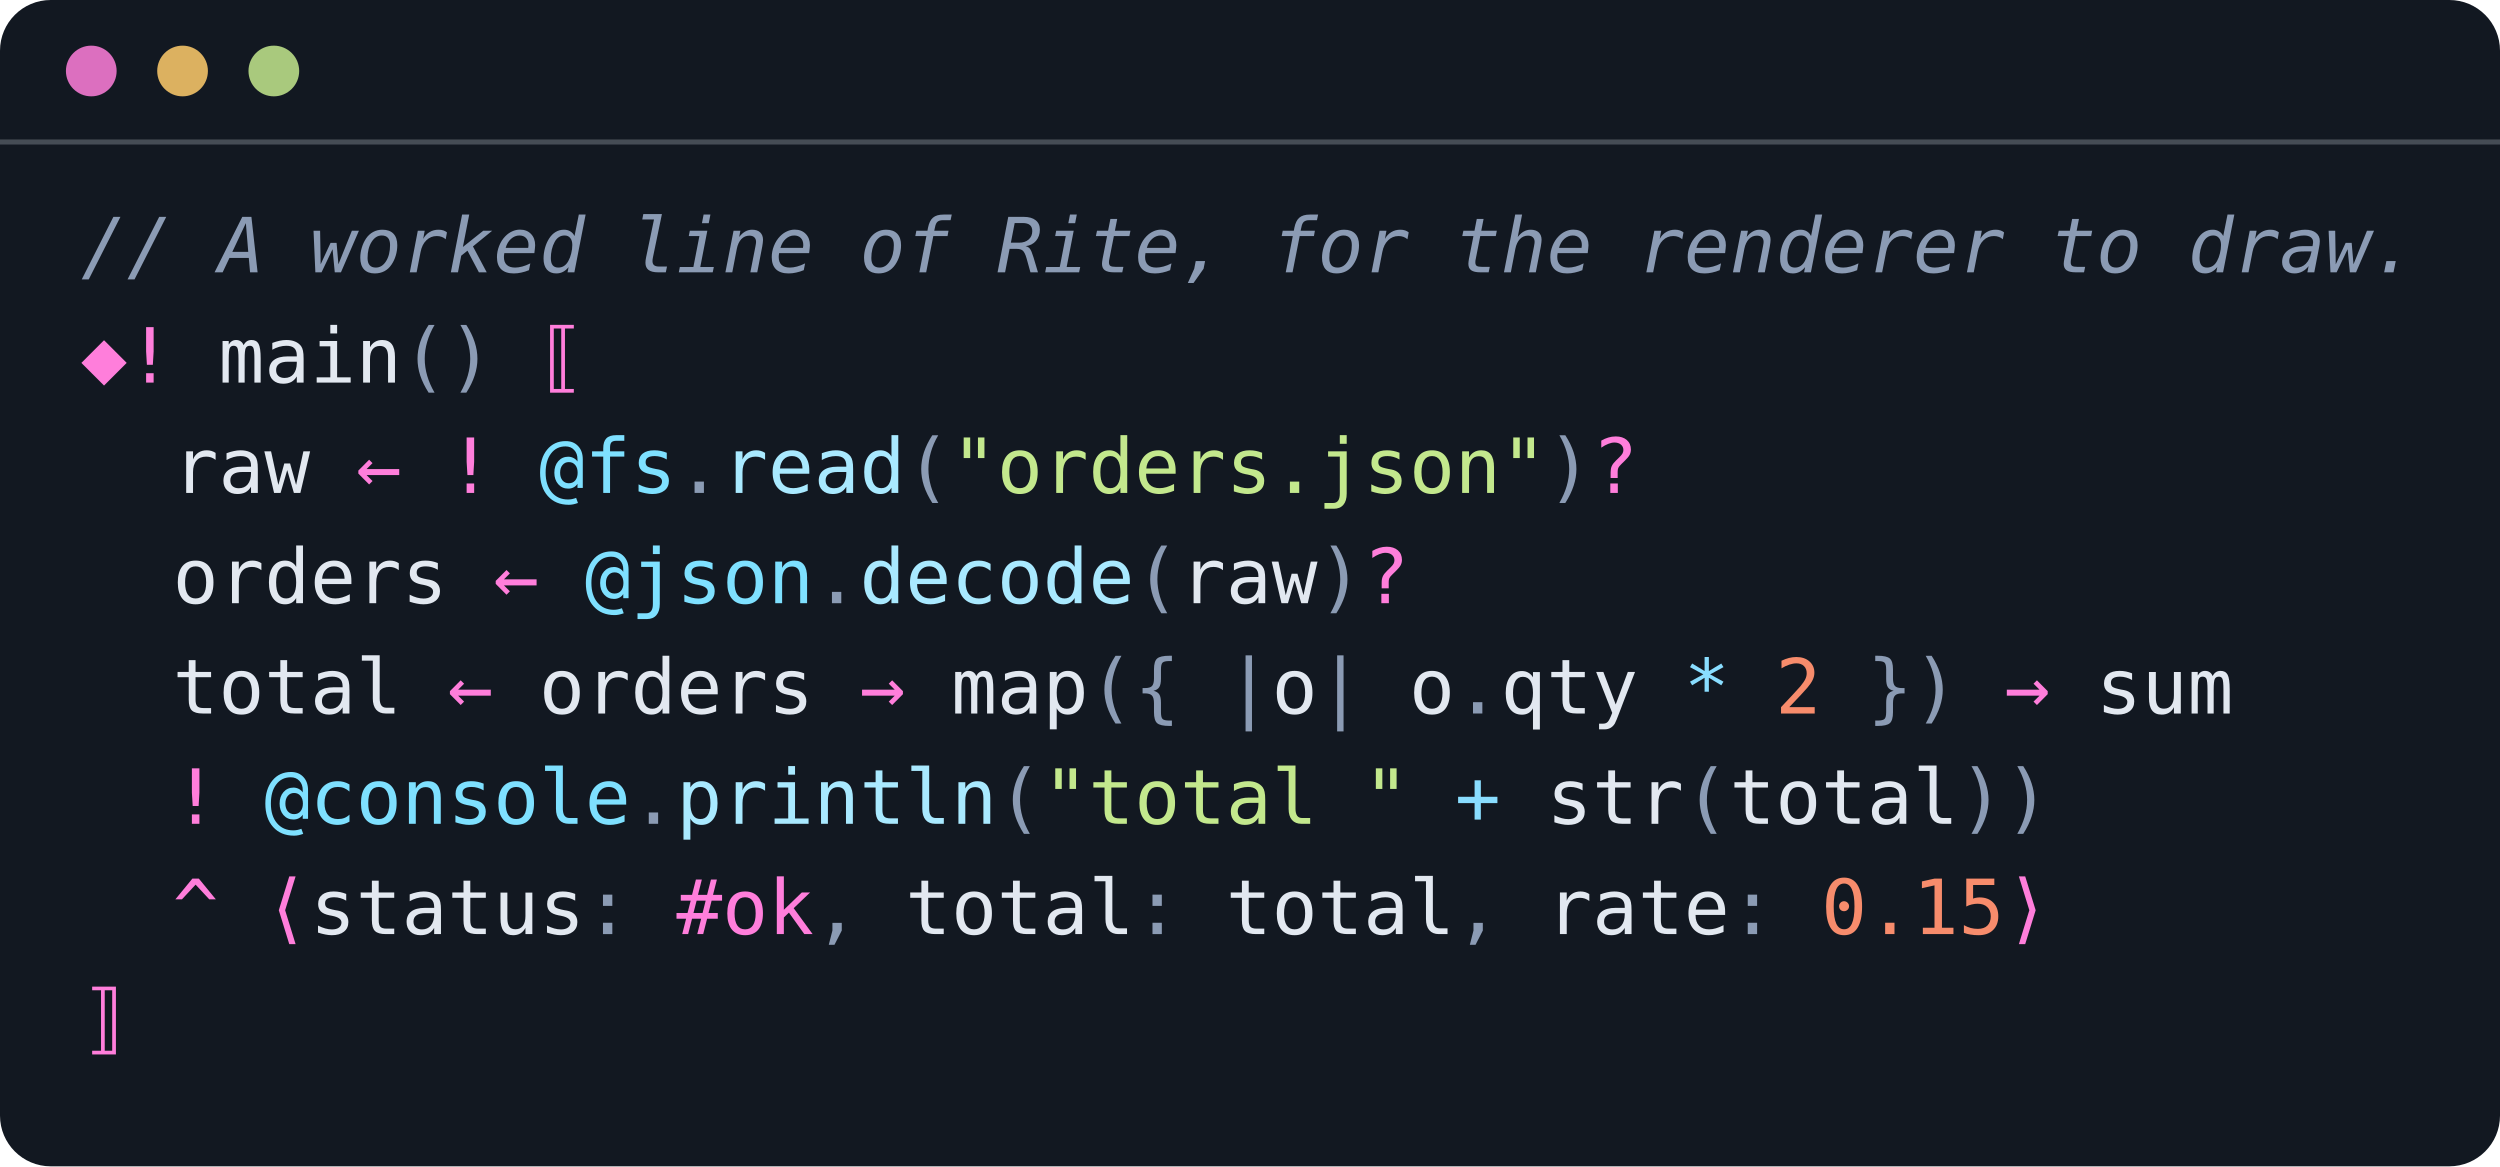
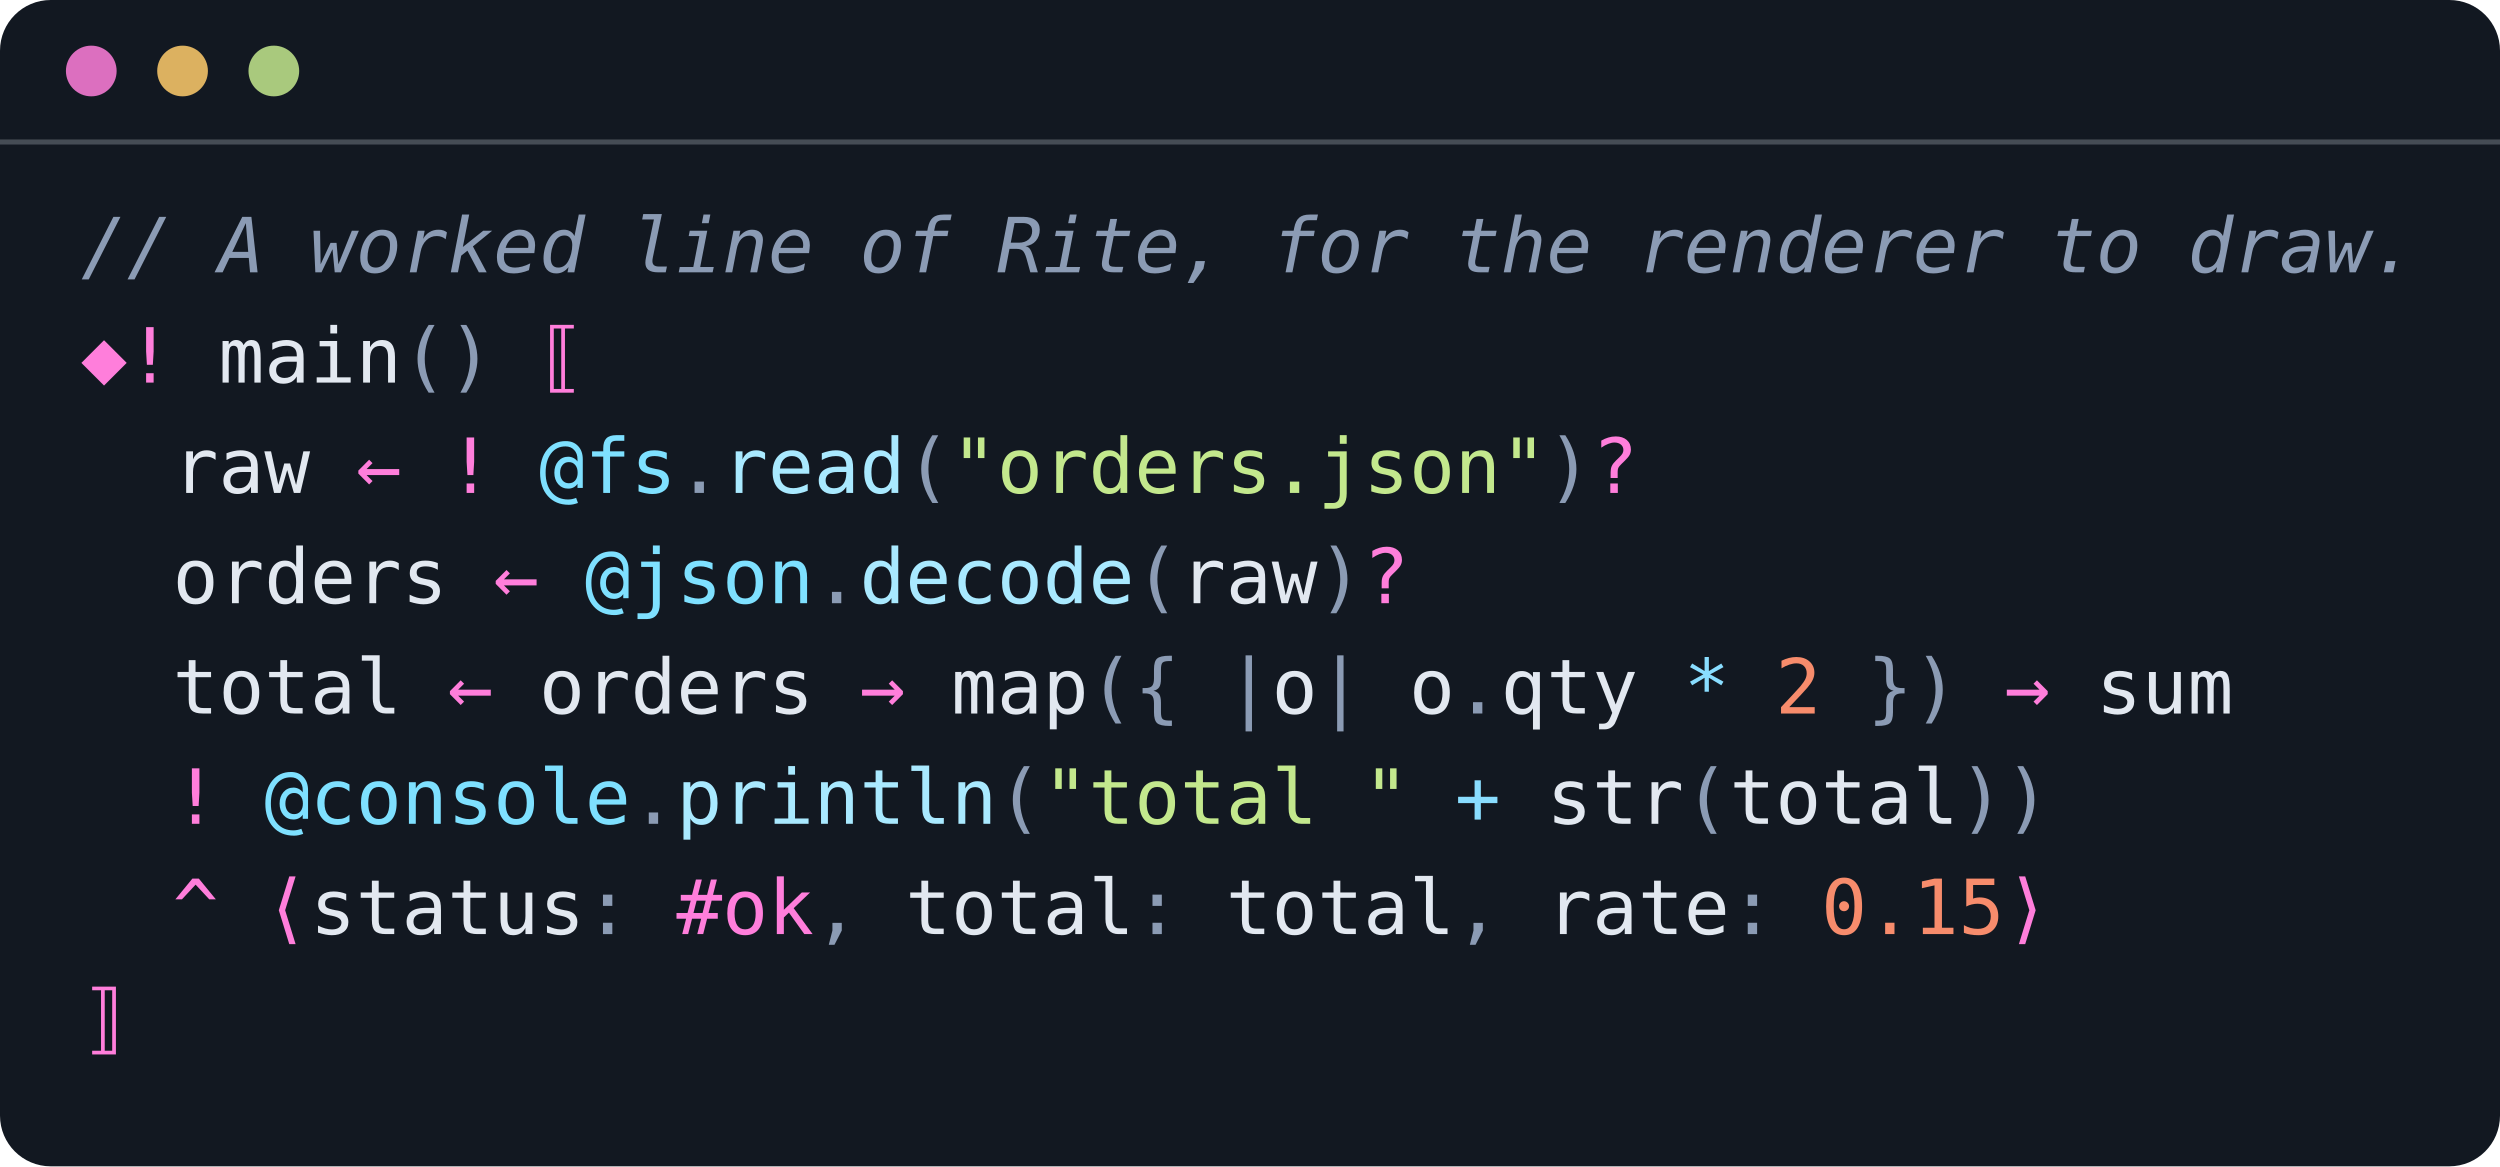
<svg xmlns="http://www.w3.org/2000/svg" width="493" height="230" viewBox="0 0 493 230" role="img">
  <rect width="493" height="230" rx="10" fill="#121821" />
  <line x1="0" y1="28" x2="493" y2="28" stroke="#e2e8f0" stroke-opacity="0.25" />
  <circle cx="18" cy="14" r="5" fill="#ff7edb" fill-opacity="0.85" />
  <circle cx="36" cy="14" r="5" fill="#ffcb6b" fill-opacity="0.85" />
  <circle cx="54" cy="14" r="5" fill="#c3e88d" fill-opacity="0.85" />
  <g font-family="ui-monospace, 'DejaVu Sans Mono', 'Menlo', 'Consolas', monospace" font-size="15" xml:space="preserve">
-     <text x="16.00" y="53.70" fill="#8b9bb4" font-style="italic">// A worked line of Rite, for the renderer to draw.</text>
+     <text x="16.00" y="53.70" fill="#8b9bb4" font-style="italic">//</text>
+     <text x="43.09" y="53.70" fill="#8b9bb4" font-style="italic">A</text>
+     <text x="61.15" y="53.70" fill="#8b9bb4" font-style="italic">worked</text>
+     <text x="124.36" y="53.70" fill="#8b9bb4" font-style="italic">line</text>
+     <text x="169.51" y="53.70" fill="#8b9bb4" font-style="italic">of</text>
+     <text x="196.60" y="53.70" fill="#8b9bb4" font-style="italic">Rite,</text>
+     <text x="250.78" y="53.70" fill="#8b9bb4" font-style="italic">for</text>
+     <text x="286.90" y="53.70" fill="#8b9bb4" font-style="italic">the</text>
+     <text x="323.02" y="53.70" fill="#8b9bb4" font-style="italic">renderer</text>
+     <text x="404.29" y="53.70" fill="#8b9bb4" font-style="italic">to</text>
+     <text x="431.38" y="53.70" fill="#8b9bb4" font-style="italic">draw.</text>
    <text x="16.00" y="75.45" fill="#ff7edb">◆!</text>
-     <text x="34.06" y="75.45" fill="#e2e8f0"> main</text>
+     <text x="43.09" y="75.45" fill="#e2e8f0">main</text>
    <text x="79.21" y="75.45" fill="#8b9bb4">()</text>
    <text x="106.30" y="75.45" fill="#ff7edb">⟦</text>
-     <text x="16.00" y="97.20" fill="#e2e8f0">  raw </text>
+     <text x="34.06" y="97.20" fill="#e2e8f0">raw</text>
    <text x="70.18" y="97.20" fill="#ff7edb">←</text>
    <text x="88.24" y="97.20" fill="#ff7edb">!</text>
    <text x="106.30" y="97.20" fill="#7ee0ff">@fs</text>
    <text x="133.39" y="97.20" fill="#8b9bb4">.</text>
    <text x="142.42" y="97.20" fill="#a9e9ff">read</text>
    <text x="178.54" y="97.20" fill="#8b9bb4">(</text>
    <text x="187.57" y="97.20" fill="#c3e88d">"orders.json"</text>
    <text x="304.96" y="97.20" fill="#8b9bb4">)</text>
    <text x="313.99" y="97.20" fill="#ff7edb">?</text>
-     <text x="16.00" y="118.95" fill="#e2e8f0">  orders </text>
+     <text x="34.06" y="118.95" fill="#e2e8f0">orders</text>
    <text x="97.27" y="118.95" fill="#ff7edb">←</text>
    <text x="115.33" y="118.95" fill="#7ee0ff">@json</text>
    <text x="160.48" y="118.95" fill="#8b9bb4">.</text>
    <text x="169.51" y="118.95" fill="#a9e9ff">decode</text>
    <text x="223.69" y="118.95" fill="#8b9bb4">(</text>
    <text x="232.72" y="118.95" fill="#e2e8f0">raw</text>
    <text x="259.81" y="118.95" fill="#8b9bb4">)</text>
    <text x="268.84" y="118.95" fill="#ff7edb">?</text>
-     <text x="16.00" y="140.70" fill="#e2e8f0">  total </text>
+     <text x="34.06" y="140.70" fill="#e2e8f0">total</text>
    <text x="88.24" y="140.70" fill="#ff7edb">←</text>
-     <text x="97.27" y="140.70" fill="#e2e8f0"> orders </text>
+     <text x="106.30" y="140.70" fill="#e2e8f0">orders</text>
    <text x="169.51" y="140.70" fill="#ff7edb">→</text>
-     <text x="178.54" y="140.70" fill="#e2e8f0"> map</text>
+     <text x="187.57" y="140.70" fill="#e2e8f0">map</text>
    <text x="214.66" y="140.70" fill="#8b9bb4">({</text>
    <text x="241.75" y="140.70" fill="#8b9bb4">|</text>
    <text x="250.78" y="140.70" fill="#e2e8f0">o</text>
    <text x="259.81" y="140.70" fill="#8b9bb4">|</text>
-     <text x="268.84" y="140.70" fill="#e2e8f0"> o</text>
+     <text x="277.87" y="140.70" fill="#e2e8f0">o</text>
    <text x="286.90" y="140.70" fill="#8b9bb4">.</text>
-     <text x="295.93" y="140.70" fill="#e2e8f0">qty </text>
+     <text x="295.93" y="140.70" fill="#e2e8f0">qty</text>
    <text x="332.05" y="140.70" fill="#89ddff">*</text>
    <text x="350.11" y="140.70" fill="#f78c6c">2</text>
    <text x="368.17" y="140.70" fill="#8b9bb4">})</text>
    <text x="395.26" y="140.70" fill="#ff7edb">→</text>
-     <text x="404.29" y="140.70" fill="#e2e8f0"> sum</text>
+     <text x="413.32" y="140.70" fill="#e2e8f0">sum</text>
    <text x="34.06" y="162.45" fill="#ff7edb">!</text>
    <text x="52.12" y="162.45" fill="#7ee0ff">@console</text>
    <text x="124.36" y="162.45" fill="#8b9bb4">.</text>
    <text x="133.39" y="162.45" fill="#a9e9ff">println</text>
    <text x="196.60" y="162.45" fill="#8b9bb4">(</text>
-     <text x="205.63" y="162.45" fill="#c3e88d">"total "</text>
+     <text x="205.63" y="162.45" fill="#c3e88d">"total</text>
+     <text x="268.84" y="162.45" fill="#c3e88d">"</text>
    <text x="286.90" y="162.45" fill="#89ddff">+</text>
-     <text x="295.93" y="162.45" fill="#e2e8f0"> str</text>
+     <text x="304.96" y="162.45" fill="#e2e8f0">str</text>
    <text x="332.05" y="162.45" fill="#8b9bb4">(</text>
    <text x="341.08" y="162.45" fill="#e2e8f0">total</text>
    <text x="386.23" y="162.45" fill="#8b9bb4">))</text>
    <text x="34.06" y="184.20" fill="#ff7edb">^</text>
    <text x="52.12" y="184.20" fill="#ff7edb">⟨</text>
    <text x="61.15" y="184.20" fill="#e2e8f0">status</text>
    <text x="115.33" y="184.20" fill="#8b9bb4">:</text>
    <text x="133.39" y="184.20" fill="#ff7edb">#ok</text>
    <text x="160.48" y="184.20" fill="#8b9bb4">,</text>
-     <text x="169.51" y="184.20" fill="#e2e8f0"> total</text>
+     <text x="178.54" y="184.20" fill="#e2e8f0">total</text>
    <text x="223.69" y="184.20" fill="#8b9bb4">:</text>
-     <text x="232.72" y="184.20" fill="#e2e8f0"> total</text>
+     <text x="241.75" y="184.20" fill="#e2e8f0">total</text>
    <text x="286.90" y="184.20" fill="#8b9bb4">,</text>
-     <text x="295.93" y="184.20" fill="#e2e8f0"> rate</text>
+     <text x="304.96" y="184.20" fill="#e2e8f0">rate</text>
    <text x="341.08" y="184.20" fill="#8b9bb4">:</text>
    <text x="359.14" y="184.20" fill="#f78c6c">0.15</text>
    <text x="395.26" y="184.20" fill="#ff7edb">⟩</text>
    <text x="16.00" y="205.95" fill="#ff7edb">⟧</text>
  </g>
</svg>
